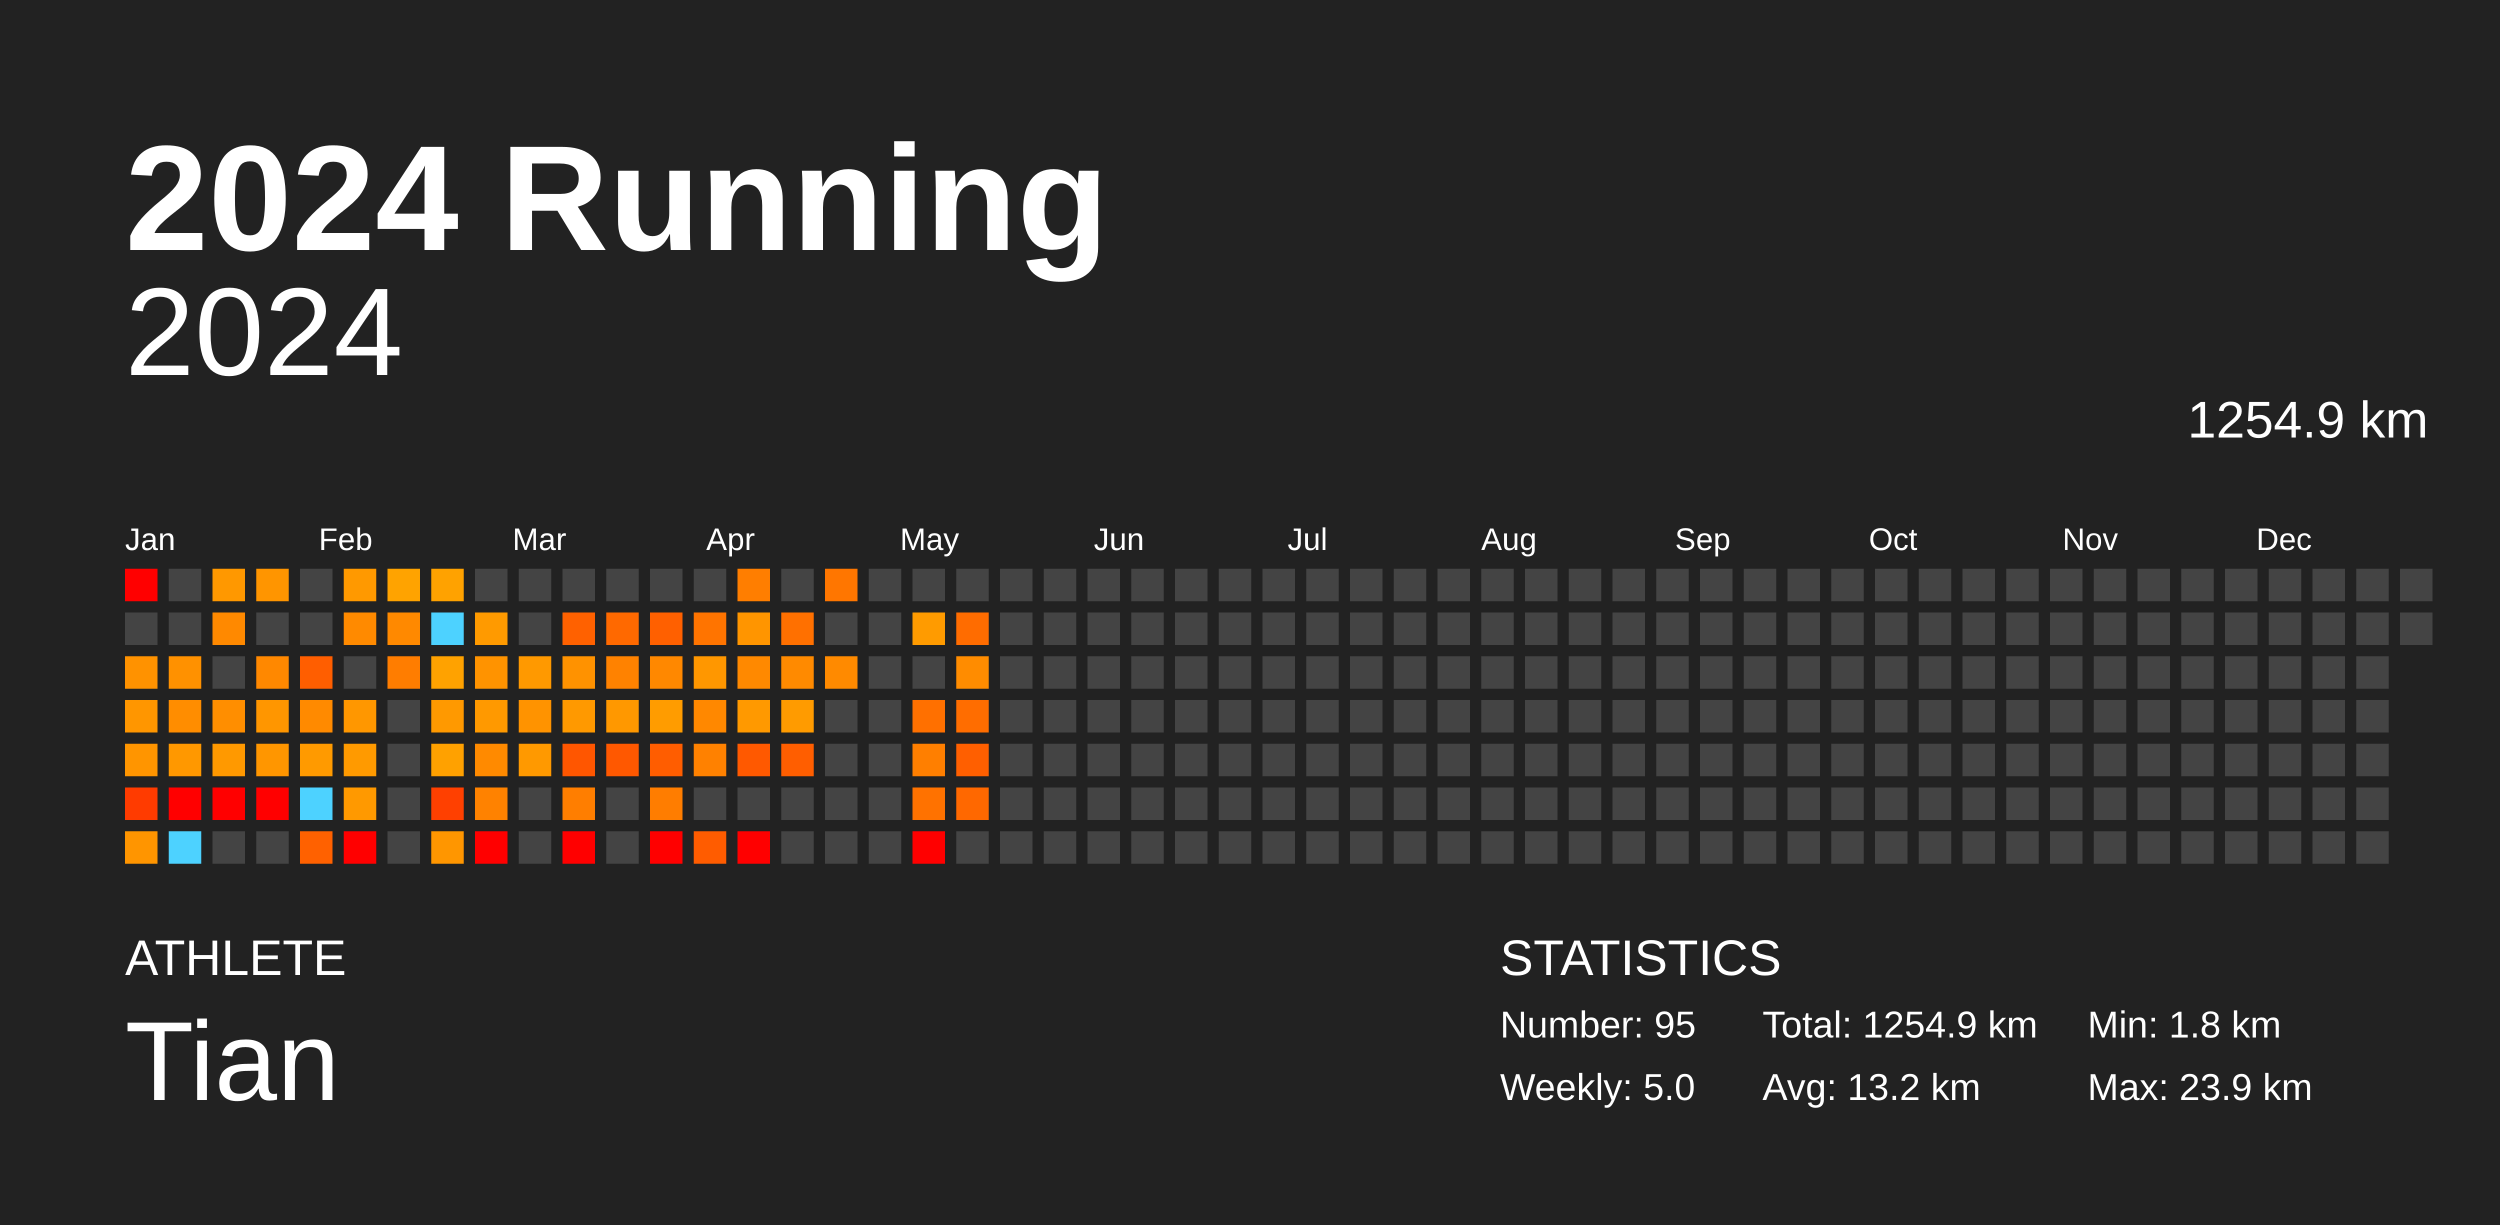
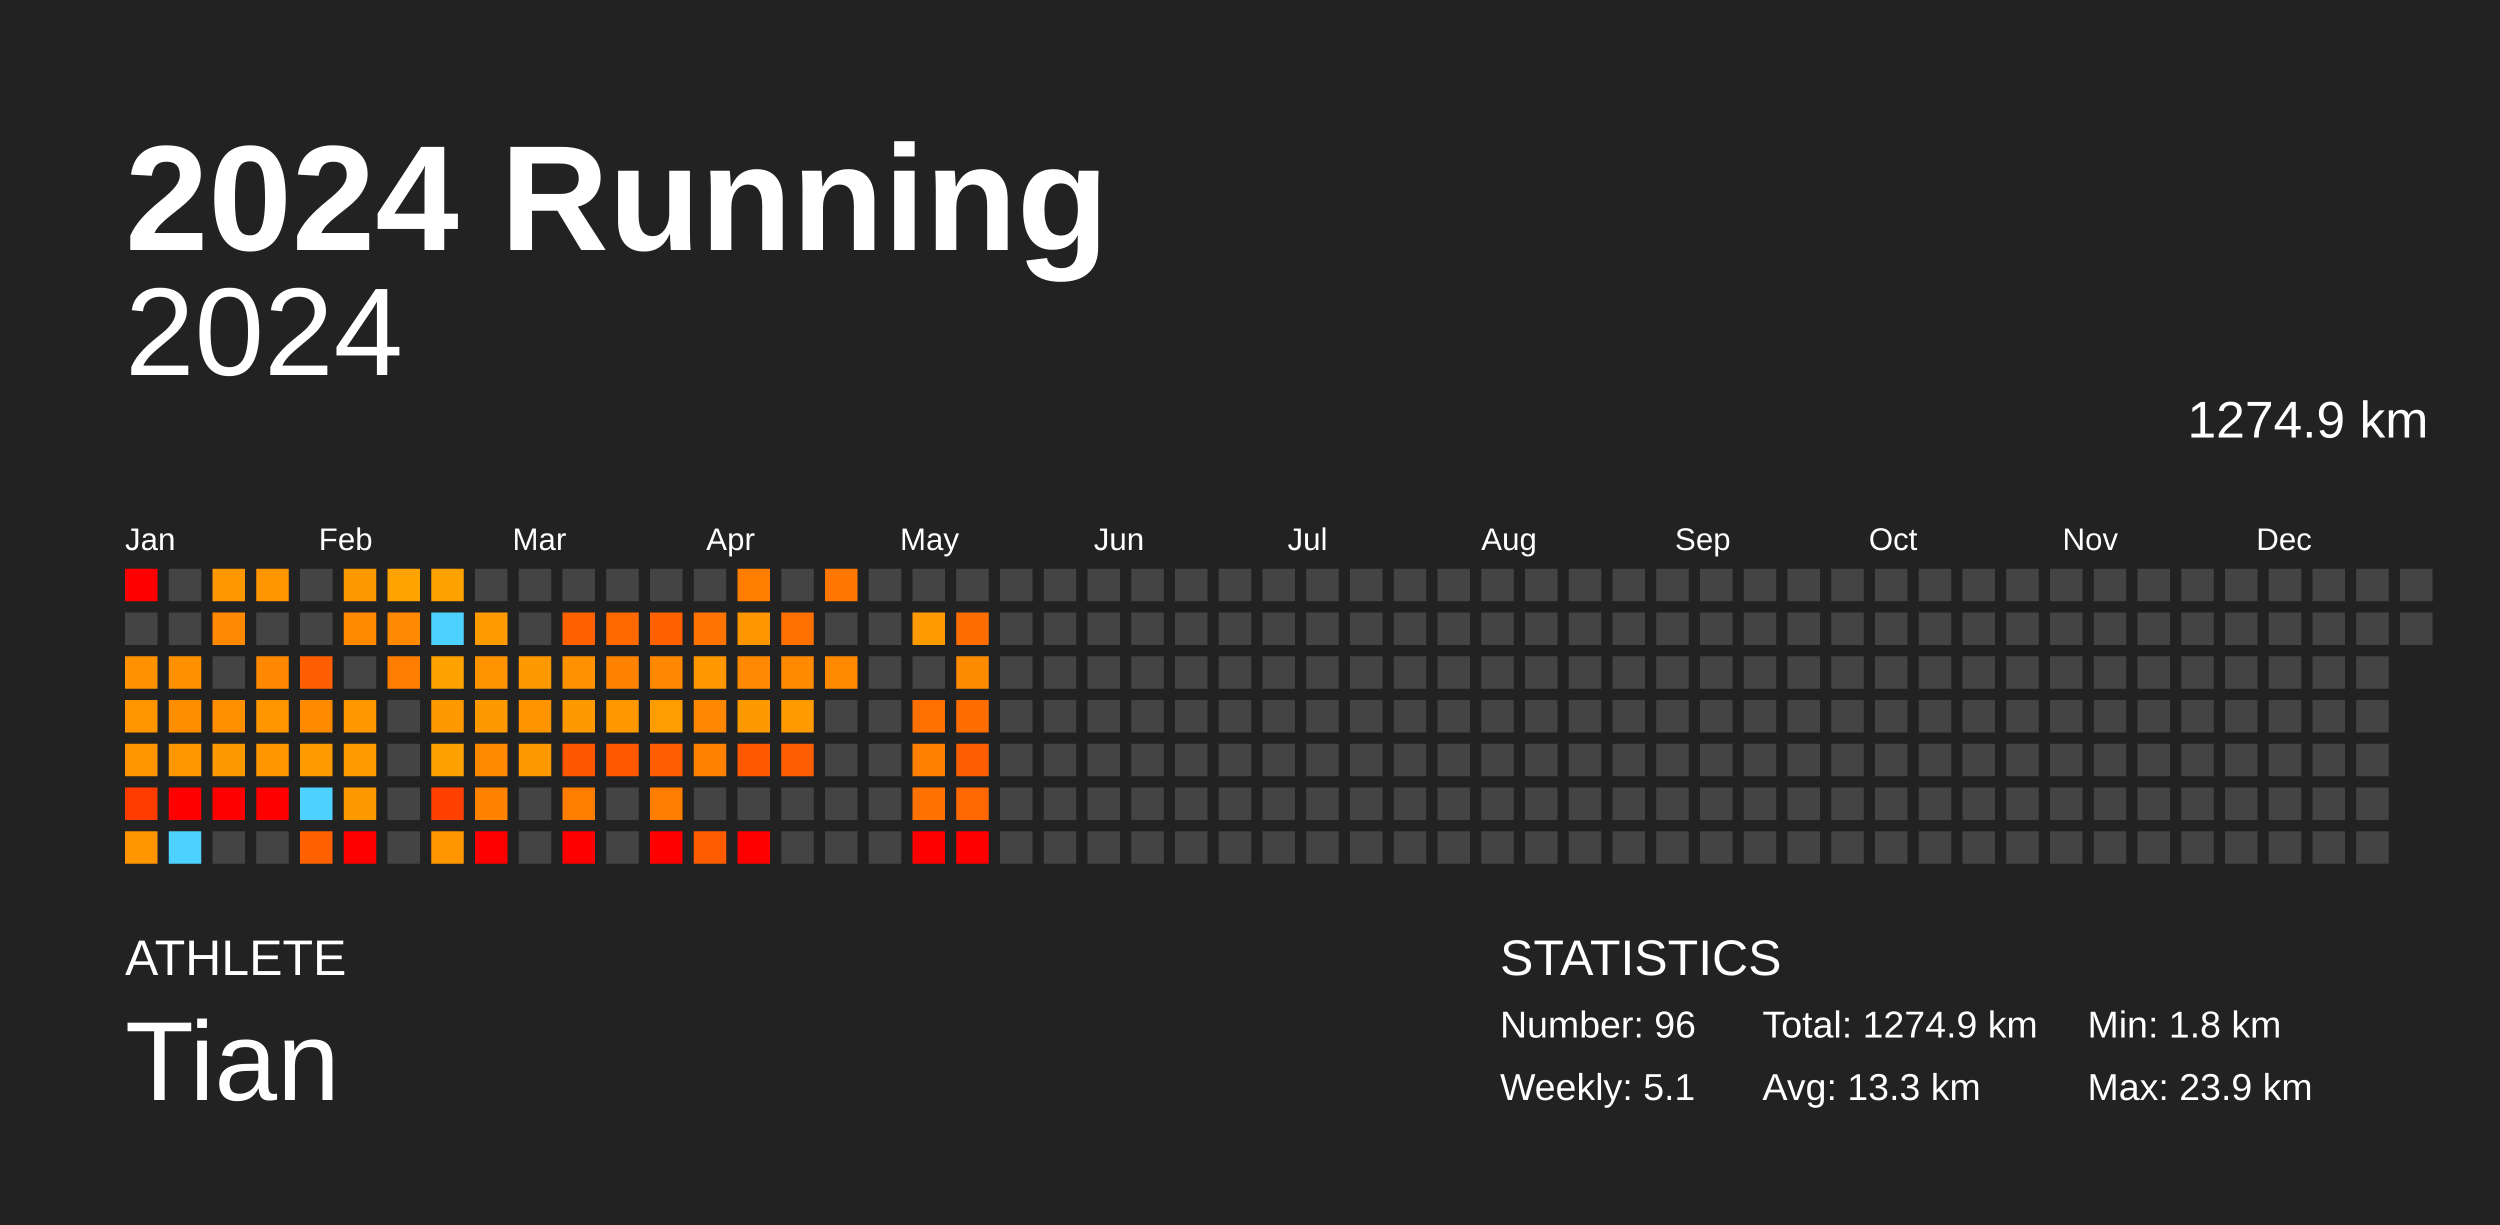
<svg xmlns="http://www.w3.org/2000/svg" baseProfile="full" height="98mm" version="1.1" viewBox="0,0,200,98" width="200mm">
  <defs />
  <rect fill="#222222" height="98" width="200" x="0" y="0" />
  <text fill="#FFFFFF" style="font-size:12px; font-family:Arial; font-weight:bold;" x="10" y="20">2024 Running</text>
  <text fill="#FFFFFF" style="font-size:4px; font-family:Arial" x="10" y="78">ATHLETE</text>
  <text fill="#FFFFFF" style="font-size:9px; font-family:Arial" x="10" y="88">Tian</text>
  <text fill="#FFFFFF" style="font-size:4px; font-family:Arial" x="120" y="78">STATISTICS</text>
-   <text fill="#FFFFFF" style="font-size:3px; font-family:Arial" x="120" y="83">Number: 95</text>
-   <text fill="#FFFFFF" style="font-size:3px; font-family:Arial" x="120" y="88">Weekly: 5.0</text>
-   <text fill="#FFFFFF" style="font-size:3px; font-family:Arial" x="141" y="83">Total: 1254.9 km</text>
-   <text fill="#FFFFFF" style="font-size:3px; font-family:Arial" x="141" y="88">Avg: 13.2 km</text>
+   <text fill="#FFFFFF" style="font-size:3px; font-family:Arial" x="120" y="83">Number: 96</text>
+   <text fill="#FFFFFF" style="font-size:3px; font-family:Arial" x="120" y="88">Weekly: 5.1</text>
+   <text fill="#FFFFFF" style="font-size:3px; font-family:Arial" x="141" y="83">Total: 1274.9 km</text>
+   <text fill="#FFFFFF" style="font-size:3px; font-family:Arial" x="141" y="88">Avg: 13.3 km</text>
  <text fill="#FFFFFF" style="font-size:3px; font-family:Arial" x="167" y="83">Min: 1.8 km</text>
  <text fill="#FFFFFF" style="font-size:3px; font-family:Arial" x="167" y="88">Max: 23.9 km</text>
  <text alignment-baseline="hanging" fill="#FFFFFF" style="font-size:10.0px; font-family:Arial;" x="10" y="30">2024</text>
-   <text alignment-baseline="hanging" fill="#FFFFFF" style="font-size:4.125px; font-family:Arial;" x="175" y="35">1254.9 km</text>
+   <text alignment-baseline="hanging" fill="#FFFFFF" style="font-size:4.125px; font-family:Arial;" x="175" y="35">1274.9 km</text>
  <text fill="#FFFFFF" style="font-size:2.5px; font-family:Arial" x="10.0" y="44">Jan</text>
  <text fill="#FFFFFF" style="font-size:2.5px; font-family:Arial" x="25.5" y="44">Feb</text>
  <text fill="#FFFFFF" style="font-size:2.5px; font-family:Arial" x="41.0" y="44">Mar</text>
  <text fill="#FFFFFF" style="font-size:2.5px; font-family:Arial" x="56.5" y="44">Apr</text>
  <text fill="#FFFFFF" style="font-size:2.5px; font-family:Arial" x="72.0" y="44">May</text>
  <text fill="#FFFFFF" style="font-size:2.5px; font-family:Arial" x="87.5" y="44">Jun</text>
  <text fill="#FFFFFF" style="font-size:2.5px; font-family:Arial" x="103.0" y="44">Jul</text>
  <text fill="#FFFFFF" style="font-size:2.5px; font-family:Arial" x="118.5" y="44">Aug</text>
  <text fill="#FFFFFF" style="font-size:2.5px; font-family:Arial" x="134.0" y="44">Sep</text>
  <text fill="#FFFFFF" style="font-size:2.5px; font-family:Arial" x="149.5" y="44">Oct</text>
  <text fill="#FFFFFF" style="font-size:2.5px; font-family:Arial" x="165.0" y="44">Nov</text>
  <text fill="#FFFFFF" style="font-size:2.5px; font-family:Arial" x="180.5" y="44">Dec</text>
  <rect fill="red" height="2.6" width="2.6" x="10.0" y="45.5" />
  <rect fill="#444444" height="2.6" width="2.6" x="10.0" y="49.0" />
  <rect fill="#ff9200" height="2.6" width="2.6" x="10.0" y="52.5" />
  <rect fill="#ff9600" height="2.6" width="2.6" x="10.0" y="56.0" />
  <rect fill="#ff9500" height="2.6" width="2.6" x="10.0" y="59.5" />
  <rect fill="#ff3b00" height="2.6" width="2.6" x="10.0" y="63.0" />
  <rect fill="#ff9500" height="2.6" width="2.6" x="10.0" y="66.5" />
  <rect fill="#444444" height="2.6" width="2.6" x="13.5" y="45.5" />
  <rect fill="#444444" height="2.6" width="2.6" x="13.5" y="49.0" />
  <rect fill="#ff9100" height="2.6" width="2.6" x="13.5" y="52.5" />
  <rect fill="#ff8d00" height="2.6" width="2.6" x="13.5" y="56.0" />
  <rect fill="#ff9800" height="2.6" width="2.6" x="13.5" y="59.5" />
  <rect fill="red" height="2.6" width="2.6" x="13.5" y="63.0" />
  <rect fill="#4dd2ff" height="2.6" width="2.6" x="13.5" y="66.5" />
  <rect fill="#ff9800" height="2.6" width="2.6" x="17.0" y="45.5" />
  <rect fill="#ff8900" height="2.6" width="2.6" x="17.0" y="49.0" />
  <rect fill="#444444" height="2.6" width="2.6" x="17.0" y="52.5" />
  <rect fill="#ff8e00" height="2.6" width="2.6" x="17.0" y="56.0" />
  <rect fill="#ff9900" height="2.6" width="2.6" x="17.0" y="59.5" />
  <rect fill="red" height="2.6" width="2.6" x="17.0" y="63.0" />
  <rect fill="#444444" height="2.6" width="2.6" x="17.0" y="66.5" />
  <rect fill="#ff9500" height="2.6" width="2.6" x="20.5" y="45.5" />
  <rect fill="#444444" height="2.6" width="2.6" x="20.5" y="49.0" />
  <rect fill="#ff8800" height="2.6" width="2.6" x="20.5" y="52.5" />
  <rect fill="#ff9600" height="2.6" width="2.6" x="20.5" y="56.0" />
  <rect fill="#ff9600" height="2.6" width="2.6" x="20.5" y="59.5" />
  <rect fill="red" height="2.6" width="2.6" x="20.5" y="63.0" />
  <rect fill="#444444" height="2.6" width="2.6" x="20.5" y="66.5" />
  <rect fill="#444444" height="2.6" width="2.6" x="24.0" y="45.5" />
  <rect fill="#444444" height="2.6" width="2.6" x="24.0" y="49.0" />
  <rect fill="#ff5e00" height="2.6" width="2.6" x="24.0" y="52.5" />
  <rect fill="#ff8a00" height="2.6" width="2.6" x="24.0" y="56.0" />
  <rect fill="#ff9a00" height="2.6" width="2.6" x="24.0" y="59.5" />
  <rect fill="#4dd2ff" height="2.6" width="2.6" x="24.0" y="63.0" />
  <rect fill="#ff6100" height="2.6" width="2.6" x="24.0" y="66.5" />
  <rect fill="#ff9900" height="2.6" width="2.6" x="27.5" y="45.5" />
  <rect fill="#ff8a00" height="2.6" width="2.6" x="27.5" y="49.0" />
  <rect fill="#444444" height="2.6" width="2.6" x="27.5" y="52.5" />
  <rect fill="#ff9700" height="2.6" width="2.6" x="27.5" y="56.0" />
  <rect fill="#ff9a00" height="2.6" width="2.6" x="27.5" y="59.5" />
  <rect fill="#ff9900" height="2.6" width="2.6" x="27.5" y="63.0" />
  <rect fill="red" height="2.6" width="2.6" x="27.5" y="66.5" />
  <rect fill="#ffa300" height="2.6" width="2.6" x="31.0" y="45.5" />
  <rect fill="#ff8900" height="2.6" width="2.6" x="31.0" y="49.0" />
  <rect fill="#ff7d00" height="2.6" width="2.6" x="31.0" y="52.5" />
  <rect fill="#444444" height="2.6" width="2.6" x="31.0" y="56.0" />
  <rect fill="#444444" height="2.6" width="2.6" x="31.0" y="59.5" />
  <rect fill="#444444" height="2.6" width="2.6" x="31.0" y="63.0" />
  <rect fill="#444444" height="2.6" width="2.6" x="31.0" y="66.5" />
  <rect fill="#ffa200" height="2.6" width="2.6" x="34.5" y="45.5" />
  <rect fill="#4dd2ff" height="2.6" width="2.6" x="34.5" y="49.0" />
  <rect fill="#ffa200" height="2.6" width="2.6" x="34.5" y="52.5" />
  <rect fill="#ff9900" height="2.6" width="2.6" x="34.5" y="56.0" />
  <rect fill="#ffa100" height="2.6" width="2.6" x="34.5" y="59.5" />
  <rect fill="#ff4000" height="2.6" width="2.6" x="34.5" y="63.0" />
  <rect fill="#ff9600" height="2.6" width="2.6" x="34.5" y="66.5" />
  <rect fill="#444444" height="2.6" width="2.6" x="38.0" y="45.5" />
  <rect fill="#ff9a00" height="2.6" width="2.6" x="38.0" y="49.0" />
  <rect fill="#ff9300" height="2.6" width="2.6" x="38.0" y="52.5" />
  <rect fill="#ff9900" height="2.6" width="2.6" x="38.0" y="56.0" />
  <rect fill="#ff8a00" height="2.6" width="2.6" x="38.0" y="59.5" />
  <rect fill="#ff8200" height="2.6" width="2.6" x="38.0" y="63.0" />
  <rect fill="red" height="2.6" width="2.6" x="38.0" y="66.5" />
  <rect fill="#444444" height="2.6" width="2.6" x="41.5" y="45.5" />
  <rect fill="#444444" height="2.6" width="2.6" x="41.5" y="49.0" />
  <rect fill="#ff9900" height="2.6" width="2.6" x="41.5" y="52.5" />
  <rect fill="#ff9300" height="2.6" width="2.6" x="41.5" y="56.0" />
  <rect fill="#ff9900" height="2.6" width="2.6" x="41.5" y="59.5" />
  <rect fill="#444444" height="2.6" width="2.6" x="41.5" y="63.0" />
  <rect fill="#444444" height="2.6" width="2.6" x="41.5" y="66.5" />
  <rect fill="#444444" height="2.6" width="2.6" x="45.0" y="45.5" />
  <rect fill="#ff6100" height="2.6" width="2.6" x="45.0" y="49.0" />
  <rect fill="#ff9200" height="2.6" width="2.6" x="45.0" y="52.5" />
  <rect fill="#ff9900" height="2.6" width="2.6" x="45.0" y="56.0" />
  <rect fill="#ff5600" height="2.6" width="2.6" x="45.0" y="59.5" />
  <rect fill="#ff7e00" height="2.6" width="2.6" x="45.0" y="63.0" />
  <rect fill="red" height="2.6" width="2.6" x="45.0" y="66.5" />
  <rect fill="#444444" height="2.6" width="2.6" x="48.5" y="45.5" />
  <rect fill="#ff6900" height="2.6" width="2.6" x="48.5" y="49.0" />
  <rect fill="#ff8200" height="2.6" width="2.6" x="48.5" y="52.5" />
  <rect fill="#ff9800" height="2.6" width="2.6" x="48.5" y="56.0" />
  <rect fill="#ff5800" height="2.6" width="2.6" x="48.5" y="59.5" />
  <rect fill="#444444" height="2.6" width="2.6" x="48.5" y="63.0" />
  <rect fill="#444444" height="2.6" width="2.6" x="48.5" y="66.5" />
  <rect fill="#444444" height="2.6" width="2.6" x="52.0" y="45.5" />
  <rect fill="#ff6000" height="2.6" width="2.6" x="52.0" y="49.0" />
  <rect fill="#ff8800" height="2.6" width="2.6" x="52.0" y="52.5" />
  <rect fill="#ff9c00" height="2.6" width="2.6" x="52.0" y="56.0" />
  <rect fill="#ff5d00" height="2.6" width="2.6" x="52.0" y="59.5" />
  <rect fill="#ff7d00" height="2.6" width="2.6" x="52.0" y="63.0" />
  <rect fill="red" height="2.6" width="2.6" x="52.0" y="66.5" />
  <rect fill="#444444" height="2.6" width="2.6" x="55.5" y="45.5" />
  <rect fill="#ff7400" height="2.6" width="2.6" x="55.5" y="49.0" />
  <rect fill="#ff9700" height="2.6" width="2.6" x="55.5" y="52.5" />
  <rect fill="#ff8800" height="2.6" width="2.6" x="55.5" y="56.0" />
  <rect fill="#ff8100" height="2.6" width="2.6" x="55.5" y="59.5" />
  <rect fill="#444444" height="2.6" width="2.6" x="55.5" y="63.0" />
  <rect fill="#ff5c00" height="2.6" width="2.6" x="55.5" y="66.5" />
  <rect fill="#ff7e00" height="2.6" width="2.6" x="59.0" y="45.5" />
  <rect fill="#ff9500" height="2.6" width="2.6" x="59.0" y="49.0" />
  <rect fill="#ff8900" height="2.6" width="2.6" x="59.0" y="52.5" />
  <rect fill="#ff9900" height="2.6" width="2.6" x="59.0" y="56.0" />
  <rect fill="#ff5900" height="2.6" width="2.6" x="59.0" y="59.5" />
  <rect fill="#444444" height="2.6" width="2.6" x="59.0" y="63.0" />
  <rect fill="red" height="2.6" width="2.6" x="59.0" y="66.5" />
  <rect fill="#444444" height="2.6" width="2.6" x="62.5" y="45.5" />
  <rect fill="#ff7000" height="2.6" width="2.6" x="62.5" y="49.0" />
  <rect fill="#ff8a00" height="2.6" width="2.6" x="62.5" y="52.5" />
  <rect fill="#ff9b00" height="2.6" width="2.6" x="62.5" y="56.0" />
  <rect fill="#ff5e00" height="2.6" width="2.6" x="62.5" y="59.5" />
  <rect fill="#444444" height="2.6" width="2.6" x="62.5" y="63.0" />
  <rect fill="#444444" height="2.6" width="2.6" x="62.5" y="66.5" />
  <rect fill="#ff7600" height="2.6" width="2.6" x="66.0" y="45.5" />
  <rect fill="#444444" height="2.6" width="2.6" x="66.0" y="49.0" />
  <rect fill="#ff8a00" height="2.6" width="2.6" x="66.0" y="52.5" />
  <rect fill="#444444" height="2.6" width="2.6" x="66.0" y="56.0" />
  <rect fill="#444444" height="2.6" width="2.6" x="66.0" y="59.5" />
  <rect fill="#444444" height="2.6" width="2.6" x="66.0" y="63.0" />
  <rect fill="#444444" height="2.6" width="2.6" x="66.0" y="66.5" />
  <rect fill="#444444" height="2.6" width="2.6" x="69.5" y="45.5" />
  <rect fill="#444444" height="2.6" width="2.6" x="69.5" y="49.0" />
  <rect fill="#444444" height="2.6" width="2.6" x="69.5" y="52.5" />
  <rect fill="#444444" height="2.6" width="2.6" x="69.5" y="56.0" />
  <rect fill="#444444" height="2.6" width="2.6" x="69.5" y="59.5" />
  <rect fill="#444444" height="2.6" width="2.6" x="69.5" y="63.0" />
  <rect fill="#444444" height="2.6" width="2.6" x="69.5" y="66.5" />
  <rect fill="#444444" height="2.6" width="2.6" x="73.0" y="45.5" />
  <rect fill="#ff9b00" height="2.6" width="2.6" x="73.0" y="49.0" />
  <rect fill="#444444" height="2.6" width="2.6" x="73.0" y="52.5" />
  <rect fill="#ff7000" height="2.6" width="2.6" x="73.0" y="56.0" />
  <rect fill="#ff7f00" height="2.6" width="2.6" x="73.0" y="59.5" />
  <rect fill="#ff7200" height="2.6" width="2.6" x="73.0" y="63.0" />
  <rect fill="red" height="2.6" width="2.6" x="73.0" y="66.5" />
  <rect fill="#444444" height="2.6" width="2.6" x="76.5" y="45.5" />
  <rect fill="#ff6c00" height="2.6" width="2.6" x="76.5" y="49.0" />
  <rect fill="#ff8c00" height="2.6" width="2.6" x="76.5" y="52.5" />
  <rect fill="#ff6d00" height="2.6" width="2.6" x="76.5" y="56.0" />
  <rect fill="#ff5f00" height="2.6" width="2.6" x="76.5" y="59.5" />
  <rect fill="#ff6800" height="2.6" width="2.6" x="76.5" y="63.0" />
-   <rect fill="#444444" height="2.6" width="2.6" x="76.5" y="66.5" />
+   <rect fill="red" height="2.6" width="2.6" x="76.5" y="66.5" />
  <rect fill="#444444" height="2.6" width="2.6" x="80.0" y="45.5" />
  <rect fill="#444444" height="2.6" width="2.6" x="80.0" y="49.0" />
  <rect fill="#444444" height="2.6" width="2.6" x="80.0" y="52.5" />
  <rect fill="#444444" height="2.6" width="2.6" x="80.0" y="56.0" />
  <rect fill="#444444" height="2.6" width="2.6" x="80.0" y="59.5" />
  <rect fill="#444444" height="2.6" width="2.6" x="80.0" y="63.0" />
  <rect fill="#444444" height="2.6" width="2.6" x="80.0" y="66.5" />
  <rect fill="#444444" height="2.6" width="2.6" x="83.5" y="45.5" />
  <rect fill="#444444" height="2.6" width="2.6" x="83.5" y="49.0" />
  <rect fill="#444444" height="2.6" width="2.6" x="83.5" y="52.5" />
  <rect fill="#444444" height="2.6" width="2.6" x="83.5" y="56.0" />
  <rect fill="#444444" height="2.6" width="2.6" x="83.5" y="59.5" />
  <rect fill="#444444" height="2.6" width="2.6" x="83.5" y="63.0" />
  <rect fill="#444444" height="2.6" width="2.6" x="83.5" y="66.5" />
  <rect fill="#444444" height="2.6" width="2.6" x="87.0" y="45.5" />
  <rect fill="#444444" height="2.6" width="2.6" x="87.0" y="49.0" />
  <rect fill="#444444" height="2.6" width="2.6" x="87.0" y="52.5" />
  <rect fill="#444444" height="2.6" width="2.6" x="87.0" y="56.0" />
  <rect fill="#444444" height="2.6" width="2.6" x="87.0" y="59.5" />
  <rect fill="#444444" height="2.6" width="2.6" x="87.0" y="63.0" />
  <rect fill="#444444" height="2.6" width="2.6" x="87.0" y="66.5" />
  <rect fill="#444444" height="2.6" width="2.6" x="90.5" y="45.5" />
  <rect fill="#444444" height="2.6" width="2.6" x="90.5" y="49.0" />
  <rect fill="#444444" height="2.6" width="2.6" x="90.5" y="52.5" />
  <rect fill="#444444" height="2.6" width="2.6" x="90.5" y="56.0" />
  <rect fill="#444444" height="2.6" width="2.6" x="90.5" y="59.5" />
  <rect fill="#444444" height="2.6" width="2.6" x="90.5" y="63.0" />
  <rect fill="#444444" height="2.6" width="2.6" x="90.5" y="66.5" />
  <rect fill="#444444" height="2.6" width="2.6" x="94.0" y="45.5" />
  <rect fill="#444444" height="2.6" width="2.6" x="94.0" y="49.0" />
  <rect fill="#444444" height="2.6" width="2.6" x="94.0" y="52.5" />
  <rect fill="#444444" height="2.6" width="2.6" x="94.0" y="56.0" />
  <rect fill="#444444" height="2.6" width="2.6" x="94.0" y="59.5" />
  <rect fill="#444444" height="2.6" width="2.6" x="94.0" y="63.0" />
  <rect fill="#444444" height="2.6" width="2.6" x="94.0" y="66.5" />
  <rect fill="#444444" height="2.6" width="2.6" x="97.5" y="45.5" />
  <rect fill="#444444" height="2.6" width="2.6" x="97.5" y="49.0" />
  <rect fill="#444444" height="2.6" width="2.6" x="97.5" y="52.5" />
  <rect fill="#444444" height="2.6" width="2.6" x="97.5" y="56.0" />
  <rect fill="#444444" height="2.6" width="2.6" x="97.5" y="59.5" />
  <rect fill="#444444" height="2.6" width="2.6" x="97.5" y="63.0" />
  <rect fill="#444444" height="2.6" width="2.6" x="97.5" y="66.5" />
  <rect fill="#444444" height="2.6" width="2.6" x="101.0" y="45.5" />
  <rect fill="#444444" height="2.6" width="2.6" x="101.0" y="49.0" />
  <rect fill="#444444" height="2.6" width="2.6" x="101.0" y="52.5" />
  <rect fill="#444444" height="2.6" width="2.6" x="101.0" y="56.0" />
  <rect fill="#444444" height="2.6" width="2.6" x="101.0" y="59.5" />
  <rect fill="#444444" height="2.6" width="2.6" x="101.0" y="63.0" />
  <rect fill="#444444" height="2.6" width="2.6" x="101.0" y="66.5" />
  <rect fill="#444444" height="2.6" width="2.6" x="104.5" y="45.5" />
  <rect fill="#444444" height="2.6" width="2.6" x="104.5" y="49.0" />
  <rect fill="#444444" height="2.6" width="2.6" x="104.5" y="52.5" />
  <rect fill="#444444" height="2.6" width="2.6" x="104.5" y="56.0" />
  <rect fill="#444444" height="2.6" width="2.6" x="104.5" y="59.5" />
  <rect fill="#444444" height="2.6" width="2.6" x="104.5" y="63.0" />
  <rect fill="#444444" height="2.6" width="2.6" x="104.5" y="66.5" />
  <rect fill="#444444" height="2.6" width="2.6" x="108.0" y="45.5" />
  <rect fill="#444444" height="2.6" width="2.6" x="108.0" y="49.0" />
  <rect fill="#444444" height="2.6" width="2.6" x="108.0" y="52.5" />
  <rect fill="#444444" height="2.6" width="2.6" x="108.0" y="56.0" />
  <rect fill="#444444" height="2.6" width="2.6" x="108.0" y="59.5" />
  <rect fill="#444444" height="2.6" width="2.6" x="108.0" y="63.0" />
  <rect fill="#444444" height="2.6" width="2.6" x="108.0" y="66.5" />
  <rect fill="#444444" height="2.6" width="2.6" x="111.5" y="45.5" />
  <rect fill="#444444" height="2.6" width="2.6" x="111.5" y="49.0" />
  <rect fill="#444444" height="2.6" width="2.6" x="111.5" y="52.5" />
  <rect fill="#444444" height="2.6" width="2.6" x="111.5" y="56.0" />
  <rect fill="#444444" height="2.6" width="2.6" x="111.5" y="59.5" />
  <rect fill="#444444" height="2.6" width="2.6" x="111.5" y="63.0" />
  <rect fill="#444444" height="2.6" width="2.6" x="111.5" y="66.5" />
  <rect fill="#444444" height="2.6" width="2.6" x="115.0" y="45.5" />
  <rect fill="#444444" height="2.6" width="2.6" x="115.0" y="49.0" />
  <rect fill="#444444" height="2.6" width="2.6" x="115.0" y="52.5" />
  <rect fill="#444444" height="2.6" width="2.6" x="115.0" y="56.0" />
  <rect fill="#444444" height="2.6" width="2.6" x="115.0" y="59.5" />
  <rect fill="#444444" height="2.6" width="2.6" x="115.0" y="63.0" />
  <rect fill="#444444" height="2.6" width="2.6" x="115.0" y="66.5" />
  <rect fill="#444444" height="2.6" width="2.6" x="118.5" y="45.5" />
  <rect fill="#444444" height="2.6" width="2.6" x="118.5" y="49.0" />
  <rect fill="#444444" height="2.6" width="2.6" x="118.5" y="52.5" />
  <rect fill="#444444" height="2.6" width="2.6" x="118.5" y="56.0" />
  <rect fill="#444444" height="2.6" width="2.6" x="118.5" y="59.5" />
  <rect fill="#444444" height="2.6" width="2.6" x="118.5" y="63.0" />
  <rect fill="#444444" height="2.6" width="2.6" x="118.5" y="66.5" />
  <rect fill="#444444" height="2.6" width="2.6" x="122.0" y="45.5" />
  <rect fill="#444444" height="2.6" width="2.6" x="122.0" y="49.0" />
  <rect fill="#444444" height="2.6" width="2.6" x="122.0" y="52.5" />
  <rect fill="#444444" height="2.6" width="2.6" x="122.0" y="56.0" />
  <rect fill="#444444" height="2.6" width="2.6" x="122.0" y="59.5" />
  <rect fill="#444444" height="2.6" width="2.6" x="122.0" y="63.0" />
  <rect fill="#444444" height="2.6" width="2.6" x="122.0" y="66.5" />
  <rect fill="#444444" height="2.6" width="2.6" x="125.5" y="45.5" />
  <rect fill="#444444" height="2.6" width="2.6" x="125.5" y="49.0" />
  <rect fill="#444444" height="2.6" width="2.6" x="125.5" y="52.5" />
  <rect fill="#444444" height="2.6" width="2.6" x="125.5" y="56.0" />
  <rect fill="#444444" height="2.6" width="2.6" x="125.5" y="59.5" />
  <rect fill="#444444" height="2.6" width="2.6" x="125.5" y="63.0" />
  <rect fill="#444444" height="2.6" width="2.6" x="125.5" y="66.5" />
  <rect fill="#444444" height="2.6" width="2.6" x="129.0" y="45.5" />
  <rect fill="#444444" height="2.6" width="2.6" x="129.0" y="49.0" />
  <rect fill="#444444" height="2.6" width="2.6" x="129.0" y="52.5" />
  <rect fill="#444444" height="2.6" width="2.6" x="129.0" y="56.0" />
  <rect fill="#444444" height="2.6" width="2.6" x="129.0" y="59.5" />
  <rect fill="#444444" height="2.6" width="2.6" x="129.0" y="63.0" />
  <rect fill="#444444" height="2.6" width="2.6" x="129.0" y="66.5" />
  <rect fill="#444444" height="2.6" width="2.6" x="132.5" y="45.5" />
  <rect fill="#444444" height="2.6" width="2.6" x="132.5" y="49.0" />
  <rect fill="#444444" height="2.6" width="2.6" x="132.5" y="52.5" />
  <rect fill="#444444" height="2.6" width="2.6" x="132.5" y="56.0" />
  <rect fill="#444444" height="2.6" width="2.6" x="132.5" y="59.5" />
  <rect fill="#444444" height="2.6" width="2.6" x="132.5" y="63.0" />
  <rect fill="#444444" height="2.6" width="2.6" x="132.5" y="66.5" />
  <rect fill="#444444" height="2.6" width="2.6" x="136.0" y="45.5" />
  <rect fill="#444444" height="2.6" width="2.6" x="136.0" y="49.0" />
  <rect fill="#444444" height="2.6" width="2.6" x="136.0" y="52.5" />
  <rect fill="#444444" height="2.6" width="2.6" x="136.0" y="56.0" />
  <rect fill="#444444" height="2.6" width="2.6" x="136.0" y="59.5" />
  <rect fill="#444444" height="2.6" width="2.6" x="136.0" y="63.0" />
  <rect fill="#444444" height="2.6" width="2.6" x="136.0" y="66.5" />
  <rect fill="#444444" height="2.6" width="2.6" x="139.5" y="45.5" />
  <rect fill="#444444" height="2.6" width="2.6" x="139.5" y="49.0" />
  <rect fill="#444444" height="2.6" width="2.6" x="139.5" y="52.5" />
  <rect fill="#444444" height="2.6" width="2.6" x="139.5" y="56.0" />
  <rect fill="#444444" height="2.6" width="2.6" x="139.5" y="59.5" />
  <rect fill="#444444" height="2.6" width="2.6" x="139.5" y="63.0" />
  <rect fill="#444444" height="2.6" width="2.6" x="139.5" y="66.5" />
  <rect fill="#444444" height="2.6" width="2.6" x="143.0" y="45.5" />
  <rect fill="#444444" height="2.6" width="2.6" x="143.0" y="49.0" />
  <rect fill="#444444" height="2.6" width="2.6" x="143.0" y="52.5" />
  <rect fill="#444444" height="2.6" width="2.6" x="143.0" y="56.0" />
  <rect fill="#444444" height="2.6" width="2.6" x="143.0" y="59.5" />
  <rect fill="#444444" height="2.6" width="2.6" x="143.0" y="63.0" />
  <rect fill="#444444" height="2.6" width="2.6" x="143.0" y="66.5" />
  <rect fill="#444444" height="2.6" width="2.6" x="146.5" y="45.5" />
  <rect fill="#444444" height="2.6" width="2.6" x="146.5" y="49.0" />
  <rect fill="#444444" height="2.6" width="2.6" x="146.5" y="52.5" />
  <rect fill="#444444" height="2.6" width="2.6" x="146.5" y="56.0" />
  <rect fill="#444444" height="2.6" width="2.6" x="146.5" y="59.5" />
  <rect fill="#444444" height="2.6" width="2.6" x="146.5" y="63.0" />
  <rect fill="#444444" height="2.6" width="2.6" x="146.5" y="66.5" />
  <rect fill="#444444" height="2.6" width="2.6" x="150.0" y="45.5" />
  <rect fill="#444444" height="2.6" width="2.6" x="150.0" y="49.0" />
  <rect fill="#444444" height="2.6" width="2.6" x="150.0" y="52.5" />
  <rect fill="#444444" height="2.6" width="2.6" x="150.0" y="56.0" />
  <rect fill="#444444" height="2.6" width="2.6" x="150.0" y="59.5" />
  <rect fill="#444444" height="2.6" width="2.6" x="150.0" y="63.0" />
  <rect fill="#444444" height="2.6" width="2.6" x="150.0" y="66.5" />
  <rect fill="#444444" height="2.6" width="2.6" x="153.5" y="45.5" />
  <rect fill="#444444" height="2.6" width="2.6" x="153.5" y="49.0" />
  <rect fill="#444444" height="2.6" width="2.6" x="153.5" y="52.5" />
  <rect fill="#444444" height="2.6" width="2.6" x="153.5" y="56.0" />
  <rect fill="#444444" height="2.6" width="2.6" x="153.5" y="59.5" />
  <rect fill="#444444" height="2.6" width="2.6" x="153.5" y="63.0" />
  <rect fill="#444444" height="2.6" width="2.6" x="153.5" y="66.5" />
  <rect fill="#444444" height="2.6" width="2.6" x="157.0" y="45.5" />
  <rect fill="#444444" height="2.6" width="2.6" x="157.0" y="49.0" />
  <rect fill="#444444" height="2.6" width="2.6" x="157.0" y="52.5" />
  <rect fill="#444444" height="2.6" width="2.6" x="157.0" y="56.0" />
  <rect fill="#444444" height="2.6" width="2.6" x="157.0" y="59.5" />
  <rect fill="#444444" height="2.6" width="2.6" x="157.0" y="63.0" />
  <rect fill="#444444" height="2.6" width="2.6" x="157.0" y="66.5" />
  <rect fill="#444444" height="2.6" width="2.6" x="160.5" y="45.5" />
  <rect fill="#444444" height="2.6" width="2.6" x="160.5" y="49.0" />
  <rect fill="#444444" height="2.6" width="2.6" x="160.5" y="52.5" />
  <rect fill="#444444" height="2.6" width="2.6" x="160.5" y="56.0" />
  <rect fill="#444444" height="2.6" width="2.6" x="160.5" y="59.5" />
  <rect fill="#444444" height="2.6" width="2.6" x="160.5" y="63.0" />
  <rect fill="#444444" height="2.6" width="2.6" x="160.5" y="66.5" />
  <rect fill="#444444" height="2.6" width="2.6" x="164.0" y="45.5" />
  <rect fill="#444444" height="2.6" width="2.6" x="164.0" y="49.0" />
  <rect fill="#444444" height="2.6" width="2.6" x="164.0" y="52.5" />
  <rect fill="#444444" height="2.6" width="2.6" x="164.0" y="56.0" />
  <rect fill="#444444" height="2.6" width="2.6" x="164.0" y="59.5" />
  <rect fill="#444444" height="2.6" width="2.6" x="164.0" y="63.0" />
  <rect fill="#444444" height="2.6" width="2.6" x="164.0" y="66.5" />
  <rect fill="#444444" height="2.6" width="2.6" x="167.5" y="45.5" />
  <rect fill="#444444" height="2.6" width="2.6" x="167.5" y="49.0" />
  <rect fill="#444444" height="2.6" width="2.6" x="167.5" y="52.5" />
  <rect fill="#444444" height="2.6" width="2.6" x="167.5" y="56.0" />
  <rect fill="#444444" height="2.6" width="2.6" x="167.5" y="59.5" />
  <rect fill="#444444" height="2.6" width="2.6" x="167.5" y="63.0" />
  <rect fill="#444444" height="2.6" width="2.6" x="167.5" y="66.5" />
  <rect fill="#444444" height="2.6" width="2.6" x="171.0" y="45.5" />
  <rect fill="#444444" height="2.6" width="2.6" x="171.0" y="49.0" />
  <rect fill="#444444" height="2.6" width="2.6" x="171.0" y="52.5" />
  <rect fill="#444444" height="2.6" width="2.6" x="171.0" y="56.0" />
  <rect fill="#444444" height="2.6" width="2.6" x="171.0" y="59.5" />
  <rect fill="#444444" height="2.6" width="2.6" x="171.0" y="63.0" />
  <rect fill="#444444" height="2.6" width="2.6" x="171.0" y="66.5" />
  <rect fill="#444444" height="2.6" width="2.6" x="174.5" y="45.5" />
  <rect fill="#444444" height="2.6" width="2.6" x="174.5" y="49.0" />
  <rect fill="#444444" height="2.6" width="2.6" x="174.5" y="52.5" />
  <rect fill="#444444" height="2.6" width="2.6" x="174.5" y="56.0" />
  <rect fill="#444444" height="2.6" width="2.6" x="174.5" y="59.5" />
  <rect fill="#444444" height="2.6" width="2.6" x="174.5" y="63.0" />
  <rect fill="#444444" height="2.6" width="2.6" x="174.5" y="66.5" />
  <rect fill="#444444" height="2.6" width="2.6" x="178.0" y="45.5" />
  <rect fill="#444444" height="2.6" width="2.6" x="178.0" y="49.0" />
  <rect fill="#444444" height="2.6" width="2.6" x="178.0" y="52.5" />
  <rect fill="#444444" height="2.6" width="2.6" x="178.0" y="56.0" />
  <rect fill="#444444" height="2.6" width="2.6" x="178.0" y="59.5" />
  <rect fill="#444444" height="2.6" width="2.6" x="178.0" y="63.0" />
  <rect fill="#444444" height="2.6" width="2.6" x="178.0" y="66.5" />
  <rect fill="#444444" height="2.6" width="2.6" x="181.5" y="45.5" />
  <rect fill="#444444" height="2.6" width="2.6" x="181.5" y="49.0" />
  <rect fill="#444444" height="2.6" width="2.6" x="181.5" y="52.5" />
  <rect fill="#444444" height="2.6" width="2.6" x="181.5" y="56.0" />
  <rect fill="#444444" height="2.6" width="2.6" x="181.5" y="59.5" />
  <rect fill="#444444" height="2.6" width="2.6" x="181.5" y="63.0" />
  <rect fill="#444444" height="2.6" width="2.6" x="181.5" y="66.5" />
  <rect fill="#444444" height="2.6" width="2.6" x="185.0" y="45.5" />
  <rect fill="#444444" height="2.6" width="2.6" x="185.0" y="49.0" />
  <rect fill="#444444" height="2.6" width="2.6" x="185.0" y="52.5" />
  <rect fill="#444444" height="2.6" width="2.6" x="185.0" y="56.0" />
  <rect fill="#444444" height="2.6" width="2.6" x="185.0" y="59.5" />
  <rect fill="#444444" height="2.6" width="2.6" x="185.0" y="63.0" />
  <rect fill="#444444" height="2.6" width="2.6" x="185.0" y="66.5" />
  <rect fill="#444444" height="2.6" width="2.6" x="188.5" y="45.5" />
  <rect fill="#444444" height="2.6" width="2.6" x="188.5" y="49.0" />
  <rect fill="#444444" height="2.6" width="2.6" x="188.5" y="52.5" />
  <rect fill="#444444" height="2.6" width="2.6" x="188.5" y="56.0" />
  <rect fill="#444444" height="2.6" width="2.6" x="188.5" y="59.5" />
  <rect fill="#444444" height="2.6" width="2.6" x="188.5" y="63.0" />
  <rect fill="#444444" height="2.6" width="2.6" x="188.5" y="66.5" />
  <rect fill="#444444" height="2.6" width="2.6" x="192.0" y="45.5" />
  <rect fill="#444444" height="2.6" width="2.6" x="192.0" y="49.0" />
</svg>
